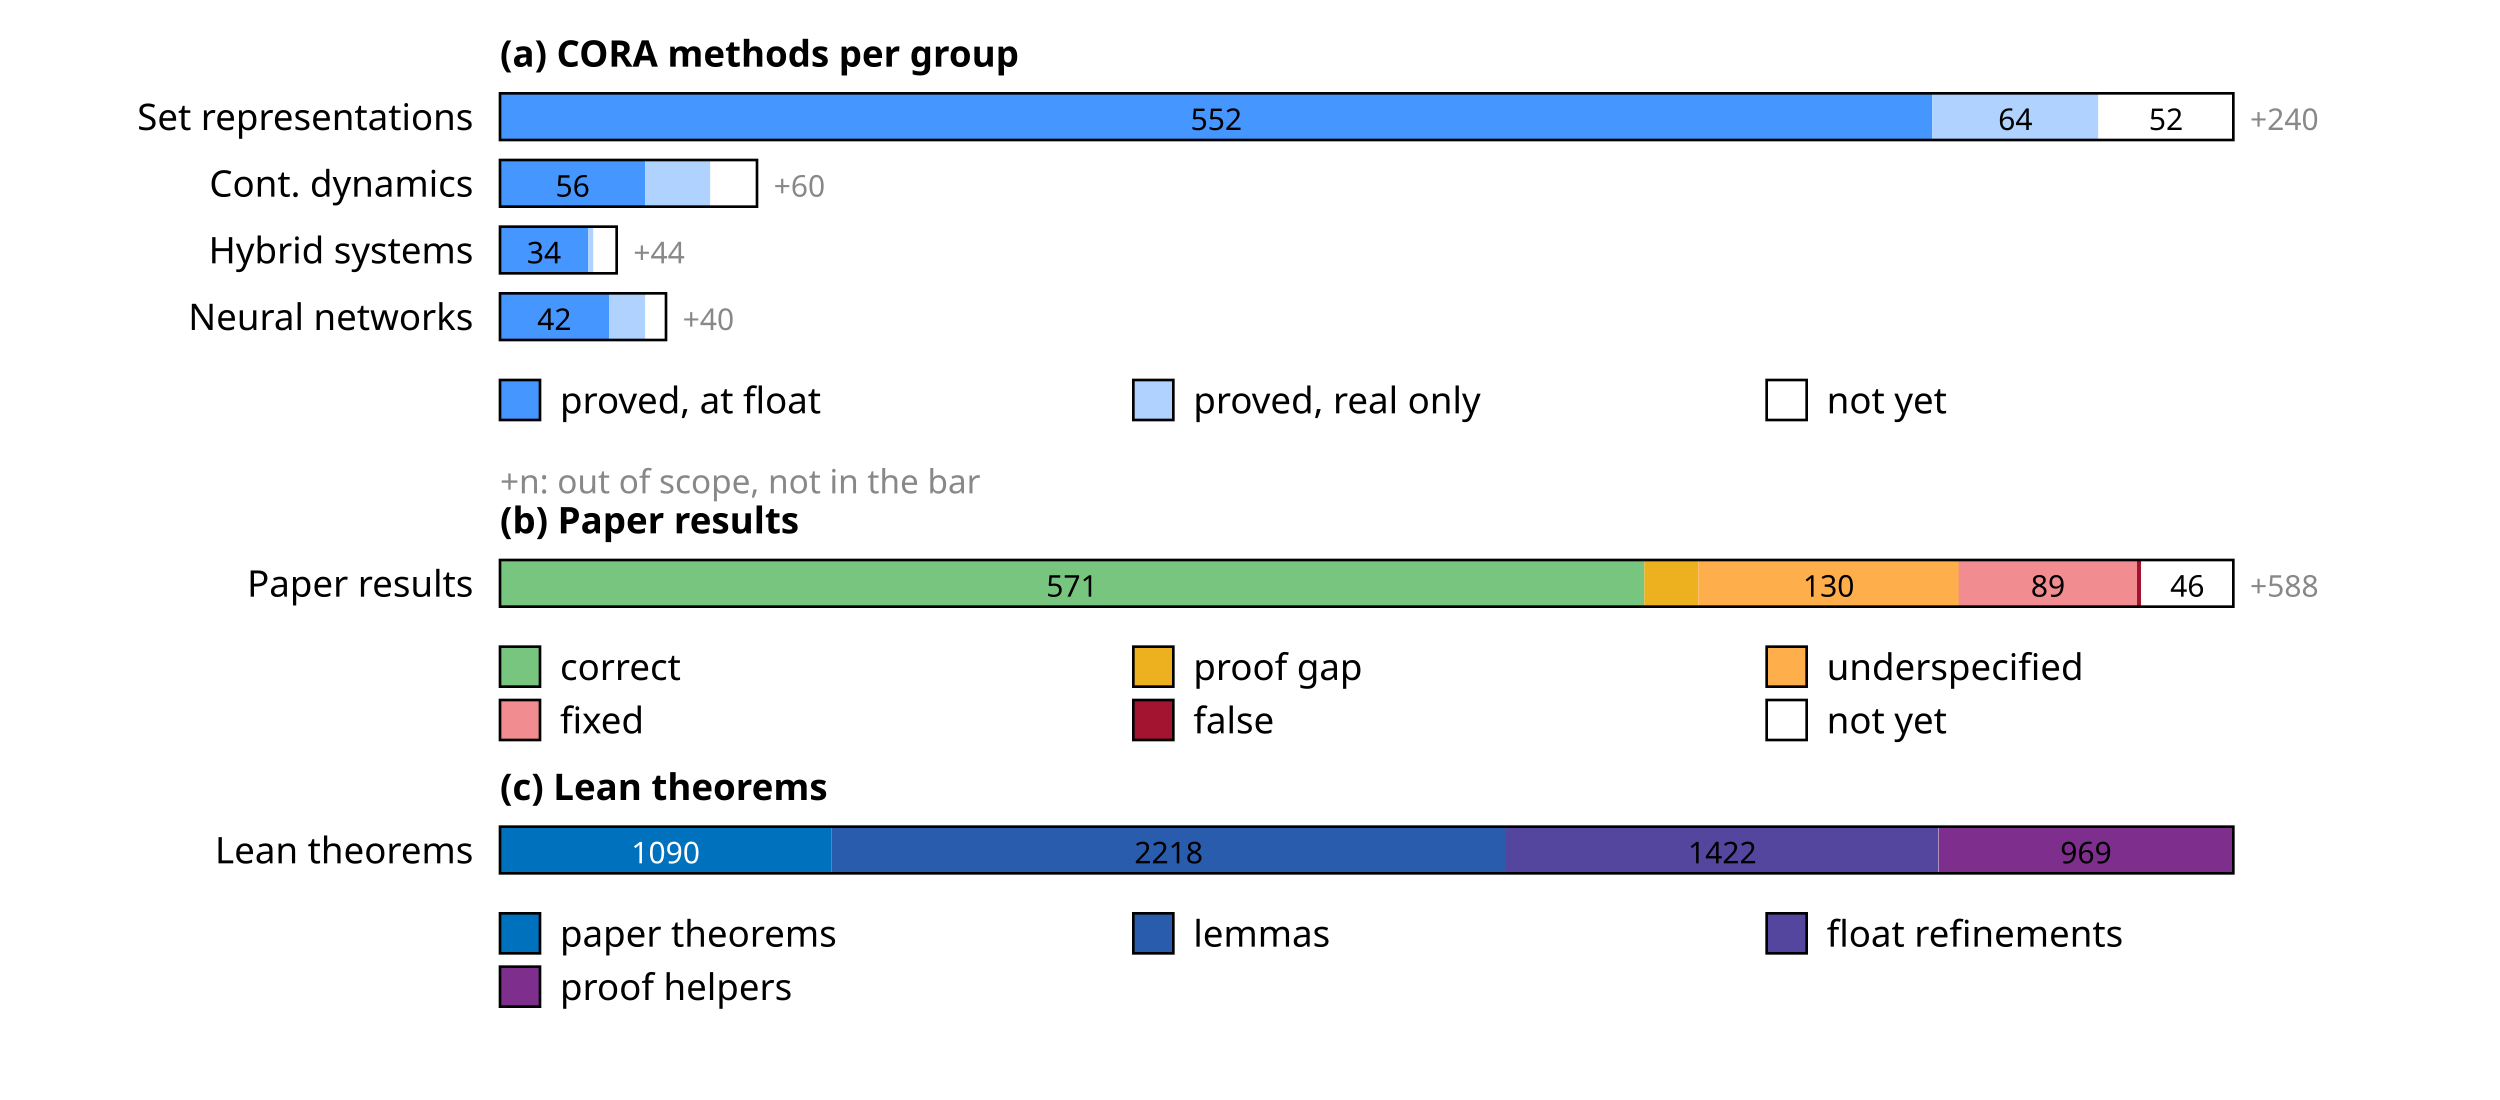
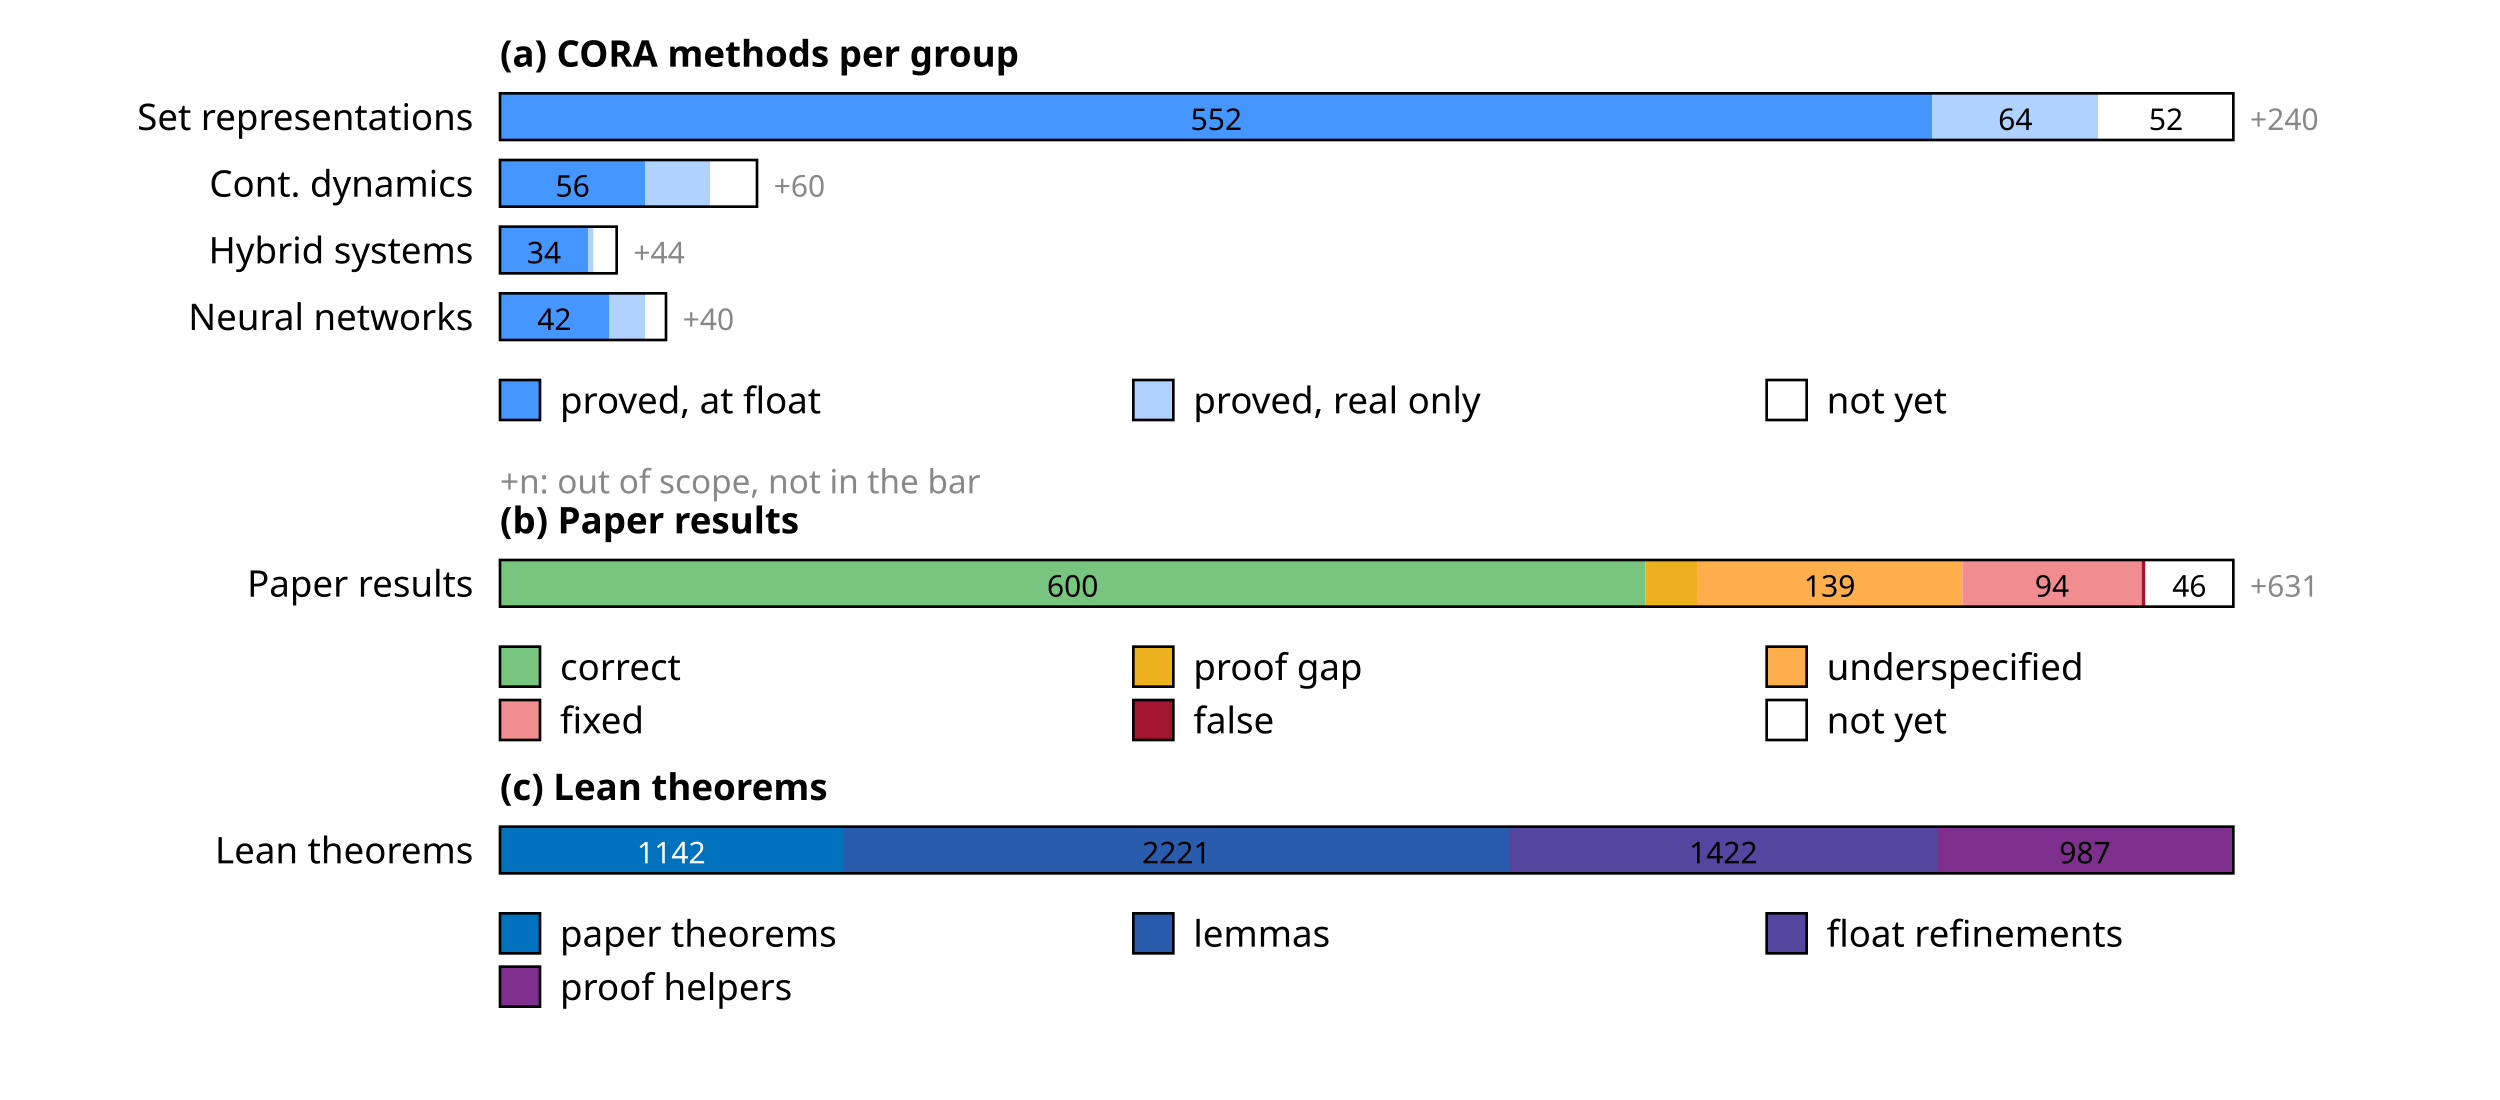
<svg xmlns="http://www.w3.org/2000/svg" width="750" height="330" font-family="sans-serif" font-size="11">
  <rect width="100%" height="100%" fill="white" />
  <text x="150" y="20" font-weight="bold">(a) CORA methods per group</text>
  <text x="142" y="39" text-anchor="end">Set representations</text>
  <rect x="150.0" y="28" width="429.7" height="14" fill="rgb(69,150,255)" />
  <text x="364.9" y="39" text-anchor="middle" font-size="9" fill="#000">552</text>
  <rect x="579.7" y="28" width="49.8" height="14" fill="rgb(176,210,255)" />
  <text x="604.6" y="39" text-anchor="middle" font-size="9" fill="#000">64</text>
  <rect x="629.5" y="28" width="40.5" height="14" fill="rgb(255,255,255)" />
  <text x="649.8" y="39" text-anchor="middle" font-size="9" fill="#000">52</text>
  <rect x="150" y="28" width="520.0" height="14" fill="none" stroke="#000" stroke-width="0.8" />
  <text x="675.0" y="39" font-size="9" fill="#888">+240</text>
  <text x="142" y="59" text-anchor="end">Cont. dynamics</text>
  <rect x="150.0" y="48" width="43.6" height="14" fill="rgb(69,150,255)" />
  <text x="171.8" y="59" text-anchor="middle" font-size="9" fill="#000">56</text>
  <rect x="193.6" y="48" width="19.5" height="14" fill="rgb(176,210,255)" />
  <rect x="213.1" y="48" width="14.0" height="14" fill="rgb(255,255,255)" />
  <rect x="150" y="48" width="77.1" height="14" fill="none" stroke="#000" stroke-width="0.8" />
  <text x="232.1" y="59" font-size="9" fill="#888">+60</text>
  <text x="142" y="79" text-anchor="end">Hybrid systems</text>
  <rect x="150.0" y="68" width="26.5" height="14" fill="rgb(69,150,255)" />
  <text x="163.2" y="79" text-anchor="middle" font-size="9" fill="#000">34</text>
  <rect x="176.5" y="68" width="1.6" height="14" fill="rgb(176,210,255)" />
  <rect x="178.0" y="68" width="7.0" height="14" fill="rgb(255,255,255)" />
  <rect x="150" y="68" width="35.0" height="14" fill="none" stroke="#000" stroke-width="0.8" />
  <text x="190.0" y="79" font-size="9" fill="#888">+44</text>
  <text x="142" y="99" text-anchor="end">Neural networks</text>
  <rect x="150.0" y="88" width="32.7" height="14" fill="rgb(69,150,255)" />
  <text x="166.3" y="99" text-anchor="middle" font-size="9" fill="#000">42</text>
  <rect x="182.7" y="88" width="10.9" height="14" fill="rgb(176,210,255)" />
  <rect x="193.6" y="88" width="6.2" height="14" fill="rgb(255,255,255)" />
  <rect x="150" y="88" width="49.8" height="14" fill="none" stroke="#000" stroke-width="0.8" />
  <text x="204.8" y="99" font-size="9" fill="#888">+40</text>
  <rect x="150" y="114" width="12" height="12" fill="rgb(69,150,255)" stroke="#000" stroke-width="0.8" />
  <text x="168" y="124">proved, at float</text>
  <rect x="340" y="114" width="12" height="12" fill="rgb(176,210,255)" stroke="#000" stroke-width="0.8" />
  <text x="358" y="124">proved, real only</text>
  <rect x="530" y="114" width="12" height="12" fill="rgb(255,255,255)" stroke="#000" stroke-width="0.8" />
  <text x="548" y="124">not yet</text>
  <text x="150" y="148" font-size="10" fill="#888">+n: out of scope, not in the bar</text>
  <text x="150" y="160" font-weight="bold">(b) Paper results</text>
  <text x="142" y="179" text-anchor="end">Paper results</text>
-   <rect x="150.0" y="168" width="343.3" height="14" fill="rgb(120,197,127)" />
-   <text x="321.6" y="179" text-anchor="middle" font-size="9" fill="#000">571</text>
-   <rect x="493.3" y="168" width="16.2" height="14" fill="rgb(237,177,32)" />
-   <rect x="509.5" y="168" width="78.2" height="14" fill="rgb(255,174,76)" />
-   <text x="548.6" y="179" text-anchor="middle" font-size="9" fill="#000">130</text>
-   <rect x="587.6" y="168" width="53.5" height="14" fill="rgb(241,141,145)" />
-   <text x="614.4" y="179" text-anchor="middle" font-size="9" fill="#000">89</text>
-   <rect x="641.1" y="168" width="1.2" height="14" fill="rgb(162,20,47)" />
-   <rect x="642.3" y="168" width="27.7" height="14" fill="rgb(255,255,255)" />
-   <text x="656.2" y="179" text-anchor="middle" font-size="9" fill="#000">46</text>
+   <rect x="150.0" y="168" width="343.6" height="14" fill="rgb(120,197,127)" />
+   <text x="321.8" y="179" text-anchor="middle" font-size="9" fill="#000">600</text>
+   <rect x="493.6" y="168" width="15.5" height="14" fill="rgb(237,177,32)" />
+   <rect x="509.1" y="168" width="79.6" height="14" fill="rgb(255,174,76)" />
+   <text x="548.9" y="179" text-anchor="middle" font-size="9" fill="#000">139</text>
+   <rect x="588.7" y="168" width="53.8" height="14" fill="rgb(241,141,145)" />
+   <text x="615.6" y="179" text-anchor="middle" font-size="9" fill="#000">94</text>
+   <rect x="642.5" y="168" width="1.1" height="14" fill="rgb(162,20,47)" />
+   <rect x="643.7" y="168" width="26.3" height="14" fill="rgb(255,255,255)" />
+   <text x="656.8" y="179" text-anchor="middle" font-size="9" fill="#000">46</text>
  <rect x="150" y="168" width="520.0" height="14" fill="none" stroke="#000" stroke-width="0.8" />
-   <text x="675.0" y="179" font-size="9" fill="#888">+588</text>
+   <text x="675.0" y="179" font-size="9" fill="#888">+631</text>
  <rect x="150" y="194" width="12" height="12" fill="rgb(120,197,127)" stroke="#000" stroke-width="0.8" />
  <text x="168" y="204">correct</text>
  <rect x="340" y="194" width="12" height="12" fill="rgb(237,177,32)" stroke="#000" stroke-width="0.8" />
  <text x="358" y="204">proof gap</text>
  <rect x="530" y="194" width="12" height="12" fill="rgb(255,174,76)" stroke="#000" stroke-width="0.8" />
  <text x="548" y="204">underspecified</text>
  <rect x="150" y="210" width="12" height="12" fill="rgb(241,141,145)" stroke="#000" stroke-width="0.8" />
  <text x="168" y="220">fixed</text>
  <rect x="340" y="210" width="12" height="12" fill="rgb(162,20,47)" stroke="#000" stroke-width="0.8" />
  <text x="358" y="220">false</text>
  <rect x="530" y="210" width="12" height="12" fill="rgb(255,255,255)" stroke="#000" stroke-width="0.8" />
  <text x="548" y="220">not yet</text>
  <text x="150" y="240" font-weight="bold">(c) Lean theorems</text>
  <text x="142" y="259" text-anchor="end">Lean theorems</text>
-   <rect x="150.0" y="248" width="99.5" height="14" fill="rgb(0,114,189)" />
-   <text x="199.7" y="259" text-anchor="middle" font-size="9" fill="#fff">1090</text>
-   <rect x="249.5" y="248" width="202.4" height="14" fill="rgb(42,92,173)" />
-   <text x="350.6" y="259" text-anchor="middle" font-size="9" fill="#000">2218</text>
-   <rect x="451.8" y="248" width="129.7" height="14" fill="rgb(84,69,158)" />
-   <text x="516.7" y="259" text-anchor="middle" font-size="9" fill="#000">1422</text>
-   <rect x="581.6" y="248" width="88.4" height="14" fill="rgb(126,47,142)" />
-   <text x="625.8" y="259" text-anchor="middle" font-size="9" fill="#000">969</text>
+   <rect x="150.0" y="248" width="102.9" height="14" fill="rgb(0,114,189)" />
+   <text x="201.4" y="259" text-anchor="middle" font-size="9" fill="#fff">1142</text>
+   <rect x="252.9" y="248" width="200.1" height="14" fill="rgb(42,92,173)" />
+   <text x="352.9" y="259" text-anchor="middle" font-size="9" fill="#000">2221</text>
+   <rect x="453.0" y="248" width="128.1" height="14" fill="rgb(84,69,158)" />
+   <text x="517.0" y="259" text-anchor="middle" font-size="9" fill="#000">1422</text>
+   <rect x="581.1" y="248" width="88.9" height="14" fill="rgb(126,47,142)" />
+   <text x="625.5" y="259" text-anchor="middle" font-size="9" fill="#000">987</text>
  <rect x="150" y="248" width="520.0" height="14" fill="none" stroke="#000" stroke-width="0.8" />
  <rect x="150" y="274" width="12" height="12" fill="rgb(0,114,189)" stroke="#000" stroke-width="0.8" />
  <text x="168" y="284">paper theorems</text>
  <rect x="340" y="274" width="12" height="12" fill="rgb(42,92,173)" stroke="#000" stroke-width="0.8" />
  <text x="358" y="284">lemmas</text>
  <rect x="530" y="274" width="12" height="12" fill="rgb(84,69,158)" stroke="#000" stroke-width="0.8" />
  <text x="548" y="284">float refinements</text>
  <rect x="150" y="290" width="12" height="12" fill="rgb(126,47,142)" stroke="#000" stroke-width="0.8" />
  <text x="168" y="300">proof helpers</text>
</svg>
